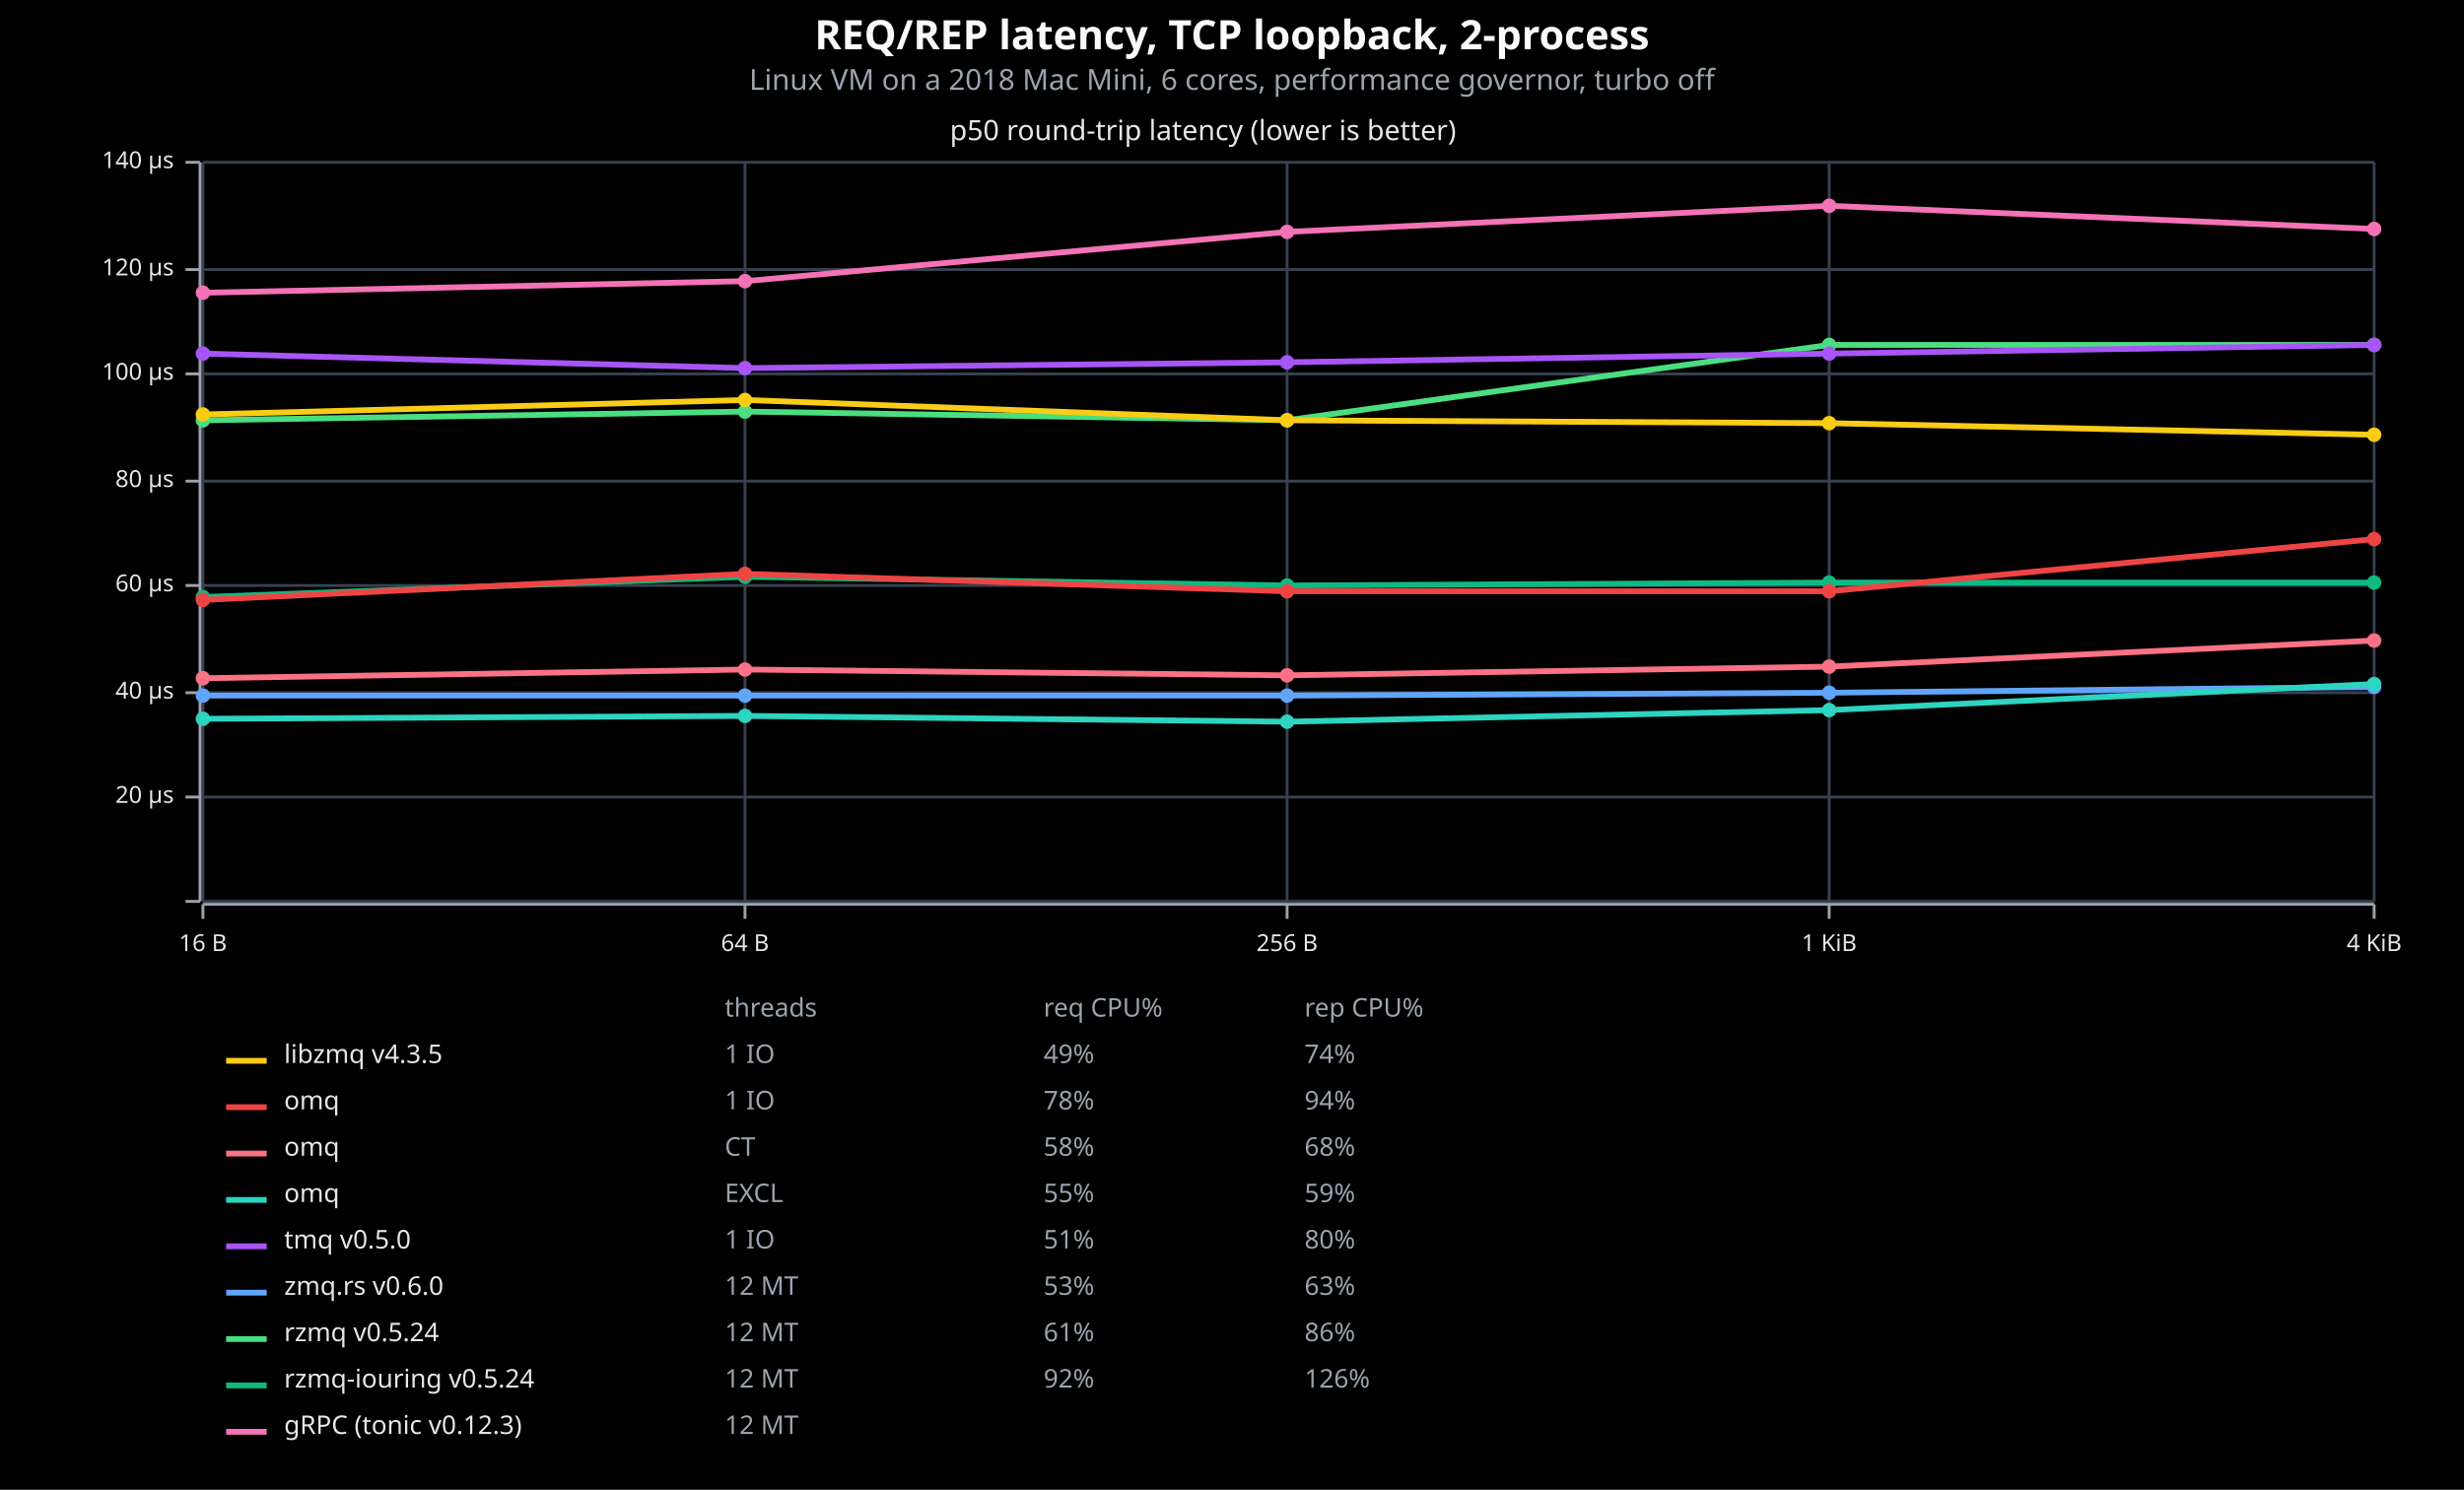
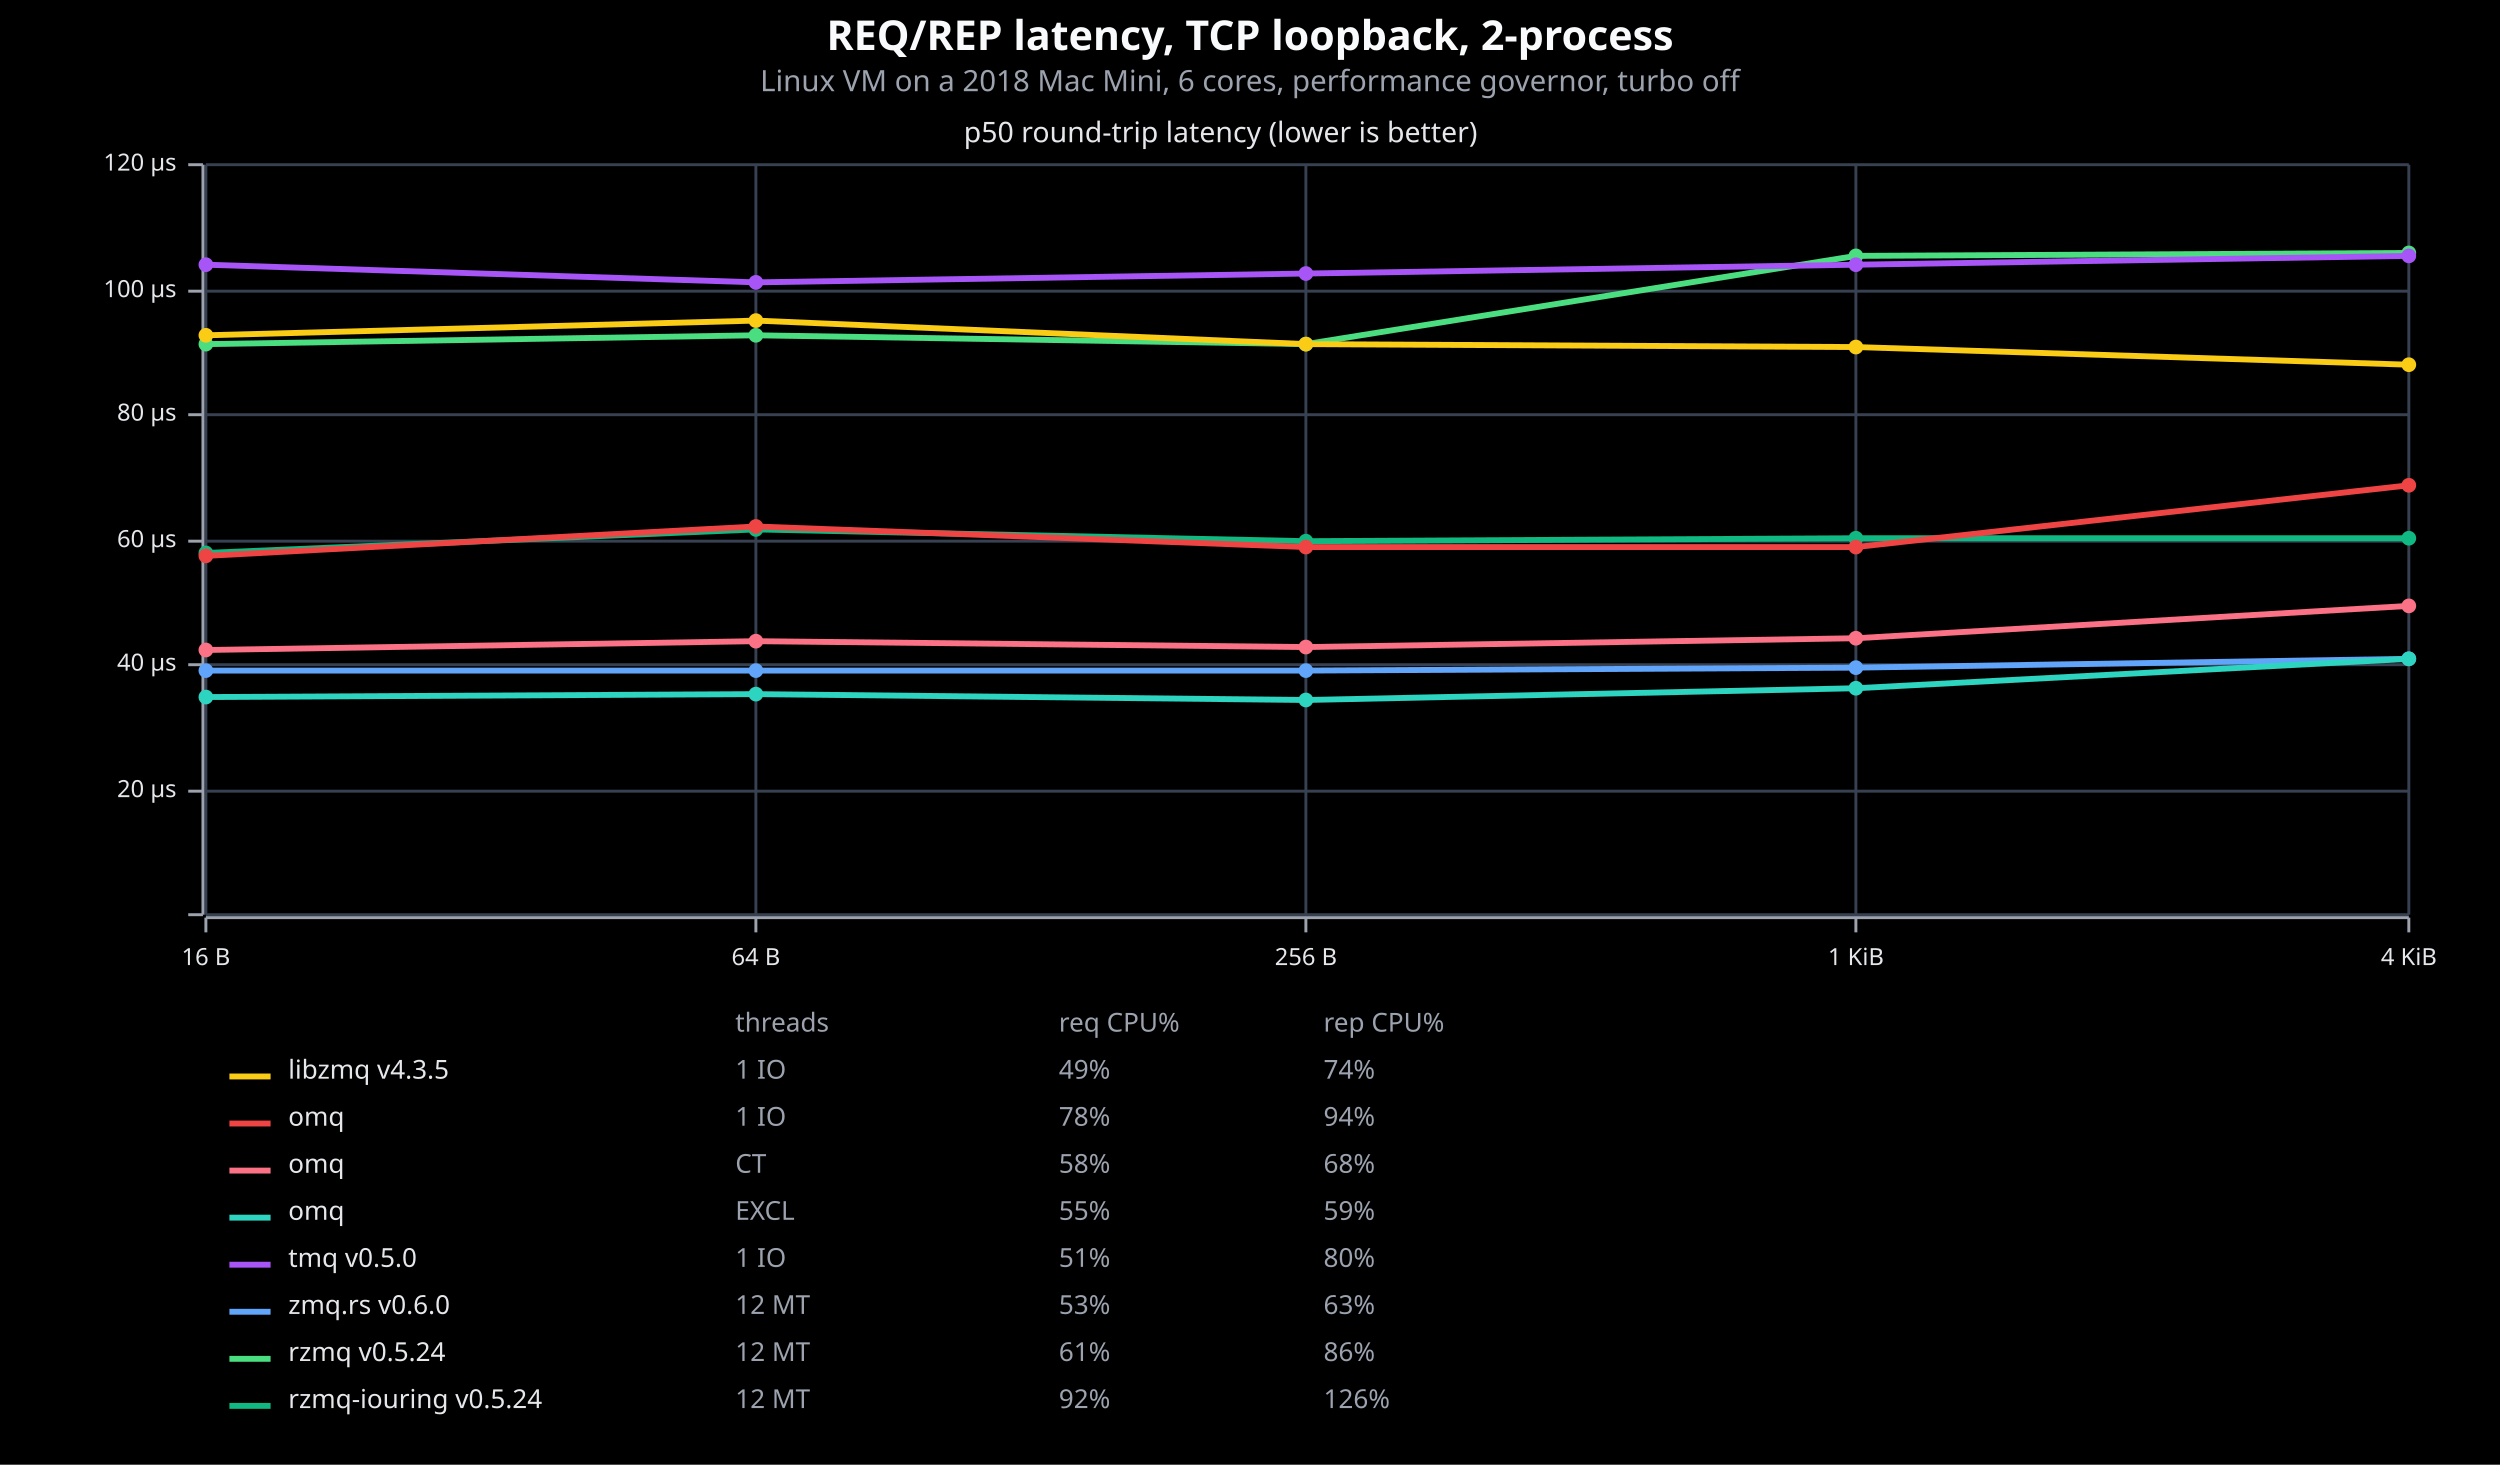
- <svg xmlns="http://www.w3.org/2000/svg" viewBox="0 0 850 514" font-family="system-ui, -apple-system, sans-serif">
-   <rect x="0" y="0" width="850" height="514" opacity="1" fill="#000000" stroke="none" />
+ <svg xmlns="http://www.w3.org/2000/svg" viewBox="0 0 850 498" font-family="system-ui, -apple-system, sans-serif">
+   <rect x="0" y="0" width="850" height="498" opacity="1" fill="#000000" stroke="none" />
  <text x="425" y="17" text-anchor="middle" font-family="sans-serif" font-size="14" font-weight="bold" fill="#F9FAFB">REQ/REP latency, TCP loopback, 2-process</text>
  <text x="425" y="31" text-anchor="middle" font-family="sans-serif" font-size="10" fill="#9CA3AF">Linux VM on a 2018 Mac Mini, 6 cores, performance governor, turbo off</text>
  <text x="415" y="41" dy="0.76em" text-anchor="middle" font-family="sans-serif" font-size="9.677" opacity="1" fill="#E5E7EB">
p50 round-trip latency (lower is better)
</text>
  <line opacity="1" stroke="#374151" stroke-width="1" x1="70" y1="311" x2="70" y2="56" />
  <line opacity="1" stroke="#374151" stroke-width="1" x1="257" y1="311" x2="257" y2="56" />
  <line opacity="1" stroke="#374151" stroke-width="1" x1="444" y1="311" x2="444" y2="56" />
  <line opacity="1" stroke="#374151" stroke-width="1" x1="631" y1="311" x2="631" y2="56" />
  <line opacity="1" stroke="#374151" stroke-width="1" x1="819" y1="311" x2="819" y2="56" />
  <line opacity="1" stroke="#374151" stroke-width="1" x1="70" y1="311" x2="819" y2="311" />
-   <line opacity="1" stroke="#374151" stroke-width="1" x1="70" y1="275" x2="819" y2="275" />
-   <line opacity="1" stroke="#374151" stroke-width="1" x1="70" y1="239" x2="819" y2="239" />
-   <line opacity="1" stroke="#374151" stroke-width="1" x1="70" y1="202" x2="819" y2="202" />
-   <line opacity="1" stroke="#374151" stroke-width="1" x1="70" y1="166" x2="819" y2="166" />
-   <line opacity="1" stroke="#374151" stroke-width="1" x1="70" y1="129" x2="819" y2="129" />
-   <line opacity="1" stroke="#374151" stroke-width="1" x1="70" y1="93" x2="819" y2="93" />
+   <line opacity="1" stroke="#374151" stroke-width="1" x1="70" y1="269" x2="819" y2="269" />
+   <line opacity="1" stroke="#374151" stroke-width="1" x1="70" y1="226" x2="819" y2="226" />
+   <line opacity="1" stroke="#374151" stroke-width="1" x1="70" y1="184" x2="819" y2="184" />
+   <line opacity="1" stroke="#374151" stroke-width="1" x1="70" y1="141" x2="819" y2="141" />
+   <line opacity="1" stroke="#374151" stroke-width="1" x1="70" y1="99" x2="819" y2="99" />
  <line opacity="1" stroke="#374151" stroke-width="1" x1="70" y1="56" x2="819" y2="56" />
  <polyline fill="none" opacity="1" stroke="#9CA3AF" stroke-width="1" points="69,56 69,311 " />
  <text x="60" y="311" dy="0.5ex" text-anchor="end" font-family="sans-serif" font-size="8.065" opacity="1" fill="#E5E7EB">

</text>
  <polyline fill="none" opacity="1" stroke="#9CA3AF" stroke-width="1" points="64,311 69,311 " />
-   <text x="60" y="275" dy="0.5ex" text-anchor="end" font-family="sans-serif" font-size="8.065" opacity="1" fill="#E5E7EB">
+   <text x="60" y="269" dy="0.5ex" text-anchor="end" font-family="sans-serif" font-size="8.065" opacity="1" fill="#E5E7EB">
20 μs
</text>
-   <polyline fill="none" opacity="1" stroke="#9CA3AF" stroke-width="1" points="64,275 69,275 " />
-   <text x="60" y="239" dy="0.5ex" text-anchor="end" font-family="sans-serif" font-size="8.065" opacity="1" fill="#E5E7EB">
+   <polyline fill="none" opacity="1" stroke="#9CA3AF" stroke-width="1" points="64,269 69,269 " />
+   <text x="60" y="226" dy="0.5ex" text-anchor="end" font-family="sans-serif" font-size="8.065" opacity="1" fill="#E5E7EB">
40 μs
</text>
-   <polyline fill="none" opacity="1" stroke="#9CA3AF" stroke-width="1" points="64,239 69,239 " />
-   <text x="60" y="202" dy="0.5ex" text-anchor="end" font-family="sans-serif" font-size="8.065" opacity="1" fill="#E5E7EB">
+   <polyline fill="none" opacity="1" stroke="#9CA3AF" stroke-width="1" points="64,226 69,226 " />
+   <text x="60" y="184" dy="0.5ex" text-anchor="end" font-family="sans-serif" font-size="8.065" opacity="1" fill="#E5E7EB">
60 μs
</text>
-   <polyline fill="none" opacity="1" stroke="#9CA3AF" stroke-width="1" points="64,202 69,202 " />
-   <text x="60" y="166" dy="0.5ex" text-anchor="end" font-family="sans-serif" font-size="8.065" opacity="1" fill="#E5E7EB">
+   <polyline fill="none" opacity="1" stroke="#9CA3AF" stroke-width="1" points="64,184 69,184 " />
+   <text x="60" y="141" dy="0.5ex" text-anchor="end" font-family="sans-serif" font-size="8.065" opacity="1" fill="#E5E7EB">
80 μs
</text>
-   <polyline fill="none" opacity="1" stroke="#9CA3AF" stroke-width="1" points="64,166 69,166 " />
-   <text x="60" y="129" dy="0.5ex" text-anchor="end" font-family="sans-serif" font-size="8.065" opacity="1" fill="#E5E7EB">
+   <polyline fill="none" opacity="1" stroke="#9CA3AF" stroke-width="1" points="64,141 69,141 " />
+   <text x="60" y="99" dy="0.5ex" text-anchor="end" font-family="sans-serif" font-size="8.065" opacity="1" fill="#E5E7EB">
100 μs
</text>
-   <polyline fill="none" opacity="1" stroke="#9CA3AF" stroke-width="1" points="64,129 69,129 " />
-   <text x="60" y="93" dy="0.5ex" text-anchor="end" font-family="sans-serif" font-size="8.065" opacity="1" fill="#E5E7EB">
+   <polyline fill="none" opacity="1" stroke="#9CA3AF" stroke-width="1" points="64,99 69,99 " />
+   <text x="60" y="56" dy="0.5ex" text-anchor="end" font-family="sans-serif" font-size="8.065" opacity="1" fill="#E5E7EB">
120 μs
- </text>
-   <polyline fill="none" opacity="1" stroke="#9CA3AF" stroke-width="1" points="64,93 69,93 " />
-   <text x="60" y="56" dy="0.5ex" text-anchor="end" font-family="sans-serif" font-size="8.065" opacity="1" fill="#E5E7EB">
- 140 μs
</text>
  <polyline fill="none" opacity="1" stroke="#9CA3AF" stroke-width="1" points="64,56 69,56 " />
  <polyline fill="none" opacity="1" stroke="#9CA3AF" stroke-width="1" points="70,312 819,312 " />
  <text x="70" y="322" dy="0.76em" text-anchor="middle" font-family="sans-serif" font-size="8.065" opacity="1" fill="#E5E7EB">
16 B
</text>
  <polyline fill="none" opacity="1" stroke="#9CA3AF" stroke-width="1" points="70,312 70,317 " />
  <text x="257" y="322" dy="0.76em" text-anchor="middle" font-family="sans-serif" font-size="8.065" opacity="1" fill="#E5E7EB">
64 B
</text>
  <polyline fill="none" opacity="1" stroke="#9CA3AF" stroke-width="1" points="257,312 257,317 " />
  <text x="444" y="322" dy="0.76em" text-anchor="middle" font-family="sans-serif" font-size="8.065" opacity="1" fill="#E5E7EB">
256 B
</text>
  <polyline fill="none" opacity="1" stroke="#9CA3AF" stroke-width="1" points="444,312 444,317 " />
  <text x="631" y="322" dy="0.76em" text-anchor="middle" font-family="sans-serif" font-size="8.065" opacity="1" fill="#E5E7EB">
1 KiB
</text>
  <polyline fill="none" opacity="1" stroke="#9CA3AF" stroke-width="1" points="631,312 631,317 " />
  <text x="819" y="322" dy="0.76em" text-anchor="middle" font-family="sans-serif" font-size="8.065" opacity="1" fill="#E5E7EB">
4 KiB
</text>
  <polyline fill="none" opacity="1" stroke="#9CA3AF" stroke-width="1" points="819,312 819,317 " />
-   <polyline fill="none" opacity="1" stroke="#F472B6" stroke-width="2" points="70,101 257,97 444,80 631,71 819,79 " />
-   <circle cx="70" cy="101" r="2.5" opacity="1" fill="#F472B6" stroke="none" stroke-width="1" />
-   <circle cx="257" cy="97" r="2.5" opacity="1" fill="#F472B6" stroke="none" stroke-width="1" />
-   <circle cx="444" cy="80" r="2.5" opacity="1" fill="#F472B6" stroke="none" stroke-width="1" />
-   <circle cx="631" cy="71" r="2.5" opacity="1" fill="#F472B6" stroke="none" stroke-width="1" />
-   <circle cx="819" cy="79" r="2.5" opacity="1" fill="#F472B6" stroke="none" stroke-width="1" />
-   <polyline fill="none" opacity="1" stroke="#10B981" stroke-width="2" points="70,206 257,199 444,202 631,201 819,201 " />
-   <circle cx="70" cy="206" r="2.5" opacity="1" fill="#10B981" stroke="none" stroke-width="1" />
-   <circle cx="257" cy="199" r="2.5" opacity="1" fill="#10B981" stroke="none" stroke-width="1" />
-   <circle cx="444" cy="202" r="2.5" opacity="1" fill="#10B981" stroke="none" stroke-width="1" />
-   <circle cx="631" cy="201" r="2.5" opacity="1" fill="#10B981" stroke="none" stroke-width="1" />
-   <circle cx="819" cy="201" r="2.5" opacity="1" fill="#10B981" stroke="none" stroke-width="1" />
-   <polyline fill="none" opacity="1" stroke="#4ADE80" stroke-width="2" points="70,145 257,142 444,145 631,119 819,119 " />
-   <circle cx="70" cy="145" r="2.5" opacity="1" fill="#4ADE80" stroke="none" stroke-width="1" />
-   <circle cx="257" cy="142" r="2.5" opacity="1" fill="#4ADE80" stroke="none" stroke-width="1" />
-   <circle cx="444" cy="145" r="2.5" opacity="1" fill="#4ADE80" stroke="none" stroke-width="1" />
-   <circle cx="631" cy="119" r="2.5" opacity="1" fill="#4ADE80" stroke="none" stroke-width="1" />
-   <circle cx="819" cy="119" r="2.5" opacity="1" fill="#4ADE80" stroke="none" stroke-width="1" />
-   <polyline fill="none" opacity="1" stroke="#60A5FA" stroke-width="2" points="70,240 257,240 444,240 631,239 819,237 " />
-   <circle cx="70" cy="240" r="2.5" opacity="1" fill="#60A5FA" stroke="none" stroke-width="1" />
-   <circle cx="257" cy="240" r="2.5" opacity="1" fill="#60A5FA" stroke="none" stroke-width="1" />
-   <circle cx="444" cy="240" r="2.5" opacity="1" fill="#60A5FA" stroke="none" stroke-width="1" />
-   <circle cx="631" cy="239" r="2.5" opacity="1" fill="#60A5FA" stroke="none" stroke-width="1" />
-   <circle cx="819" cy="237" r="2.5" opacity="1" fill="#60A5FA" stroke="none" stroke-width="1" />
-   <polyline fill="none" opacity="1" stroke="#A855F7" stroke-width="2" points="70,122 257,127 444,125 631,122 819,119 " />
-   <circle cx="70" cy="122" r="2.5" opacity="1" fill="#A855F7" stroke="none" stroke-width="1" />
-   <circle cx="257" cy="127" r="2.5" opacity="1" fill="#A855F7" stroke="none" stroke-width="1" />
-   <circle cx="444" cy="125" r="2.5" opacity="1" fill="#A855F7" stroke="none" stroke-width="1" />
-   <circle cx="631" cy="122" r="2.5" opacity="1" fill="#A855F7" stroke="none" stroke-width="1" />
-   <circle cx="819" cy="119" r="2.5" opacity="1" fill="#A855F7" stroke="none" stroke-width="1" />
-   <polyline fill="none" opacity="1" stroke="#2DD4BF" stroke-width="2" points="70,248 257,247 444,249 631,245 819,236 " />
-   <circle cx="70" cy="248" r="2.5" opacity="1" fill="#2DD4BF" stroke="none" stroke-width="1" />
-   <circle cx="257" cy="247" r="2.5" opacity="1" fill="#2DD4BF" stroke="none" stroke-width="1" />
-   <circle cx="444" cy="249" r="2.5" opacity="1" fill="#2DD4BF" stroke="none" stroke-width="1" />
-   <circle cx="631" cy="245" r="2.5" opacity="1" fill="#2DD4BF" stroke="none" stroke-width="1" />
-   <circle cx="819" cy="236" r="2.5" opacity="1" fill="#2DD4BF" stroke="none" stroke-width="1" />
-   <polyline fill="none" opacity="1" stroke="#FB7185" stroke-width="2" points="70,234 257,231 444,233 631,230 819,221 " />
-   <circle cx="70" cy="234" r="2.5" opacity="1" fill="#FB7185" stroke="none" stroke-width="1" />
-   <circle cx="257" cy="231" r="2.5" opacity="1" fill="#FB7185" stroke="none" stroke-width="1" />
-   <circle cx="444" cy="233" r="2.5" opacity="1" fill="#FB7185" stroke="none" stroke-width="1" />
-   <circle cx="631" cy="230" r="2.5" opacity="1" fill="#FB7185" stroke="none" stroke-width="1" />
-   <circle cx="819" cy="221" r="2.5" opacity="1" fill="#FB7185" stroke="none" stroke-width="1" />
-   <polyline fill="none" opacity="1" stroke="#EF4444" stroke-width="2" points="70,207 257,198 444,204 631,204 819,186 " />
-   <circle cx="70" cy="207" r="2.5" opacity="1" fill="#EF4444" stroke="none" stroke-width="1" />
-   <circle cx="257" cy="198" r="2.5" opacity="1" fill="#EF4444" stroke="none" stroke-width="1" />
-   <circle cx="444" cy="204" r="2.5" opacity="1" fill="#EF4444" stroke="none" stroke-width="1" />
-   <circle cx="631" cy="204" r="2.5" opacity="1" fill="#EF4444" stroke="none" stroke-width="1" />
-   <circle cx="819" cy="186" r="2.5" opacity="1" fill="#EF4444" stroke="none" stroke-width="1" />
-   <polyline fill="none" opacity="1" stroke="#FACC15" stroke-width="2" points="70,143 257,138 444,145 631,146 819,150 " />
-   <circle cx="70" cy="143" r="2.5" opacity="1" fill="#FACC15" stroke="none" stroke-width="1" />
-   <circle cx="257" cy="138" r="2.5" opacity="1" fill="#FACC15" stroke="none" stroke-width="1" />
-   <circle cx="444" cy="145" r="2.5" opacity="1" fill="#FACC15" stroke="none" stroke-width="1" />
-   <circle cx="631" cy="146" r="2.5" opacity="1" fill="#FACC15" stroke="none" stroke-width="1" />
-   <circle cx="819" cy="150" r="2.5" opacity="1" fill="#FACC15" stroke="none" stroke-width="1" />
+   <polyline fill="none" opacity="1" stroke="#10B981" stroke-width="2" points="70,188 257,180 444,184 631,183 819,183 " />
+   <circle cx="70" cy="188" r="2.5" opacity="1" fill="#10B981" stroke="none" stroke-width="1" />
+   <circle cx="257" cy="180" r="2.5" opacity="1" fill="#10B981" stroke="none" stroke-width="1" />
+   <circle cx="444" cy="184" r="2.5" opacity="1" fill="#10B981" stroke="none" stroke-width="1" />
+   <circle cx="631" cy="183" r="2.5" opacity="1" fill="#10B981" stroke="none" stroke-width="1" />
+   <circle cx="819" cy="183" r="2.5" opacity="1" fill="#10B981" stroke="none" stroke-width="1" />
+   <polyline fill="none" opacity="1" stroke="#4ADE80" stroke-width="2" points="70,117 257,114 444,117 631,87 819,86 " />
+   <circle cx="70" cy="117" r="2.5" opacity="1" fill="#4ADE80" stroke="none" stroke-width="1" />
+   <circle cx="257" cy="114" r="2.5" opacity="1" fill="#4ADE80" stroke="none" stroke-width="1" />
+   <circle cx="444" cy="117" r="2.5" opacity="1" fill="#4ADE80" stroke="none" stroke-width="1" />
+   <circle cx="631" cy="87" r="2.5" opacity="1" fill="#4ADE80" stroke="none" stroke-width="1" />
+   <circle cx="819" cy="86" r="2.5" opacity="1" fill="#4ADE80" stroke="none" stroke-width="1" />
+   <polyline fill="none" opacity="1" stroke="#60A5FA" stroke-width="2" points="70,228 257,228 444,228 631,227 819,224 " />
+   <circle cx="70" cy="228" r="2.5" opacity="1" fill="#60A5FA" stroke="none" stroke-width="1" />
+   <circle cx="257" cy="228" r="2.5" opacity="1" fill="#60A5FA" stroke="none" stroke-width="1" />
+   <circle cx="444" cy="228" r="2.5" opacity="1" fill="#60A5FA" stroke="none" stroke-width="1" />
+   <circle cx="631" cy="227" r="2.5" opacity="1" fill="#60A5FA" stroke="none" stroke-width="1" />
+   <circle cx="819" cy="224" r="2.5" opacity="1" fill="#60A5FA" stroke="none" stroke-width="1" />
+   <polyline fill="none" opacity="1" stroke="#A855F7" stroke-width="2" points="70,90 257,96 444,93 631,90 819,87 " />
+   <circle cx="70" cy="90" r="2.5" opacity="1" fill="#A855F7" stroke="none" stroke-width="1" />
+   <circle cx="257" cy="96" r="2.5" opacity="1" fill="#A855F7" stroke="none" stroke-width="1" />
+   <circle cx="444" cy="93" r="2.5" opacity="1" fill="#A855F7" stroke="none" stroke-width="1" />
+   <circle cx="631" cy="90" r="2.5" opacity="1" fill="#A855F7" stroke="none" stroke-width="1" />
+   <circle cx="819" cy="87" r="2.5" opacity="1" fill="#A855F7" stroke="none" stroke-width="1" />
+   <polyline fill="none" opacity="1" stroke="#2DD4BF" stroke-width="2" points="70,237 257,236 444,238 631,234 819,224 " />
+   <circle cx="70" cy="237" r="2.5" opacity="1" fill="#2DD4BF" stroke="none" stroke-width="1" />
+   <circle cx="257" cy="236" r="2.5" opacity="1" fill="#2DD4BF" stroke="none" stroke-width="1" />
+   <circle cx="444" cy="238" r="2.5" opacity="1" fill="#2DD4BF" stroke="none" stroke-width="1" />
+   <circle cx="631" cy="234" r="2.5" opacity="1" fill="#2DD4BF" stroke="none" stroke-width="1" />
+   <circle cx="819" cy="224" r="2.5" opacity="1" fill="#2DD4BF" stroke="none" stroke-width="1" />
+   <polyline fill="none" opacity="1" stroke="#FB7185" stroke-width="2" points="70,221 257,218 444,220 631,217 819,206 " />
+   <circle cx="70" cy="221" r="2.5" opacity="1" fill="#FB7185" stroke="none" stroke-width="1" />
+   <circle cx="257" cy="218" r="2.5" opacity="1" fill="#FB7185" stroke="none" stroke-width="1" />
+   <circle cx="444" cy="220" r="2.5" opacity="1" fill="#FB7185" stroke="none" stroke-width="1" />
+   <circle cx="631" cy="217" r="2.5" opacity="1" fill="#FB7185" stroke="none" stroke-width="1" />
+   <circle cx="819" cy="206" r="2.5" opacity="1" fill="#FB7185" stroke="none" stroke-width="1" />
+   <polyline fill="none" opacity="1" stroke="#EF4444" stroke-width="2" points="70,189 257,179 444,186 631,186 819,165 " />
+   <circle cx="70" cy="189" r="2.5" opacity="1" fill="#EF4444" stroke="none" stroke-width="1" />
+   <circle cx="257" cy="179" r="2.5" opacity="1" fill="#EF4444" stroke="none" stroke-width="1" />
+   <circle cx="444" cy="186" r="2.5" opacity="1" fill="#EF4444" stroke="none" stroke-width="1" />
+   <circle cx="631" cy="186" r="2.5" opacity="1" fill="#EF4444" stroke="none" stroke-width="1" />
+   <circle cx="819" cy="165" r="2.5" opacity="1" fill="#EF4444" stroke="none" stroke-width="1" />
+   <polyline fill="none" opacity="1" stroke="#FACC15" stroke-width="2" points="70,114 257,109 444,117 631,118 819,124 " />
+   <circle cx="70" cy="114" r="2.5" opacity="1" fill="#FACC15" stroke="none" stroke-width="1" />
+   <circle cx="257" cy="109" r="2.5" opacity="1" fill="#FACC15" stroke="none" stroke-width="1" />
+   <circle cx="444" cy="117" r="2.5" opacity="1" fill="#FACC15" stroke="none" stroke-width="1" />
+   <circle cx="631" cy="118" r="2.5" opacity="1" fill="#FACC15" stroke="none" stroke-width="1" />
+   <circle cx="819" cy="124" r="2.5" opacity="1" fill="#FACC15" stroke="none" stroke-width="1" />
  <text x="250" y="344" dy="0.76em" text-anchor="start" font-family="sans-serif" font-size="8.871" opacity="1" fill="#9CA3AF">
threads
</text>
  <text x="360" y="344" dy="0.76em" text-anchor="start" font-family="sans-serif" font-size="8.871" opacity="1" fill="#9CA3AF">
req CPU%
</text>
  <text x="450" y="344" dy="0.76em" text-anchor="start" font-family="sans-serif" font-size="8.871" opacity="1" fill="#9CA3AF">
rep CPU%
</text>
  <polyline fill="none" opacity="1" stroke="#FACC15" stroke-width="2" points="78,366 92,366 " />
  <text x="98" y="360" dy="0.76em" text-anchor="start" font-family="sans-serif" font-size="8.871" opacity="1" fill="#E5E7EB">
libzmq v4.3.5
</text>
  <text x="250" y="360" dy="0.76em" text-anchor="start" font-family="sans-serif" font-size="8.871" opacity="1" fill="#9CA3AF">
1 IO
</text>
  <text x="360" y="360" dy="0.76em" text-anchor="start" font-family="sans-serif" font-size="8.871" opacity="1" fill="#9CA3AF">
49%
</text>
  <text x="450" y="360" dy="0.76em" text-anchor="start" font-family="sans-serif" font-size="8.871" opacity="1" fill="#9CA3AF">
74%
</text>
  <polyline fill="none" opacity="1" stroke="#EF4444" stroke-width="2" points="78,382 92,382 " />
  <text x="98" y="376" dy="0.76em" text-anchor="start" font-family="sans-serif" font-size="8.871" opacity="1" fill="#E5E7EB">
omq
</text>
  <text x="250" y="376" dy="0.76em" text-anchor="start" font-family="sans-serif" font-size="8.871" opacity="1" fill="#9CA3AF">
1 IO
</text>
  <text x="360" y="376" dy="0.76em" text-anchor="start" font-family="sans-serif" font-size="8.871" opacity="1" fill="#9CA3AF">
78%
</text>
  <text x="450" y="376" dy="0.76em" text-anchor="start" font-family="sans-serif" font-size="8.871" opacity="1" fill="#9CA3AF">
94%
</text>
  <polyline fill="none" opacity="1" stroke="#FB7185" stroke-width="2" points="78,398 92,398 " />
  <text x="98" y="392" dy="0.76em" text-anchor="start" font-family="sans-serif" font-size="8.871" opacity="1" fill="#E5E7EB">
omq
</text>
  <text x="250" y="392" dy="0.76em" text-anchor="start" font-family="sans-serif" font-size="8.871" opacity="1" fill="#9CA3AF">
CT
</text>
  <text x="360" y="392" dy="0.76em" text-anchor="start" font-family="sans-serif" font-size="8.871" opacity="1" fill="#9CA3AF">
58%
</text>
  <text x="450" y="392" dy="0.76em" text-anchor="start" font-family="sans-serif" font-size="8.871" opacity="1" fill="#9CA3AF">
68%
</text>
  <polyline fill="none" opacity="1" stroke="#2DD4BF" stroke-width="2" points="78,414 92,414 " />
  <text x="98" y="408" dy="0.76em" text-anchor="start" font-family="sans-serif" font-size="8.871" opacity="1" fill="#E5E7EB">
omq
</text>
  <text x="250" y="408" dy="0.76em" text-anchor="start" font-family="sans-serif" font-size="8.871" opacity="1" fill="#9CA3AF">
EXCL
</text>
  <text x="360" y="408" dy="0.76em" text-anchor="start" font-family="sans-serif" font-size="8.871" opacity="1" fill="#9CA3AF">
55%
</text>
  <text x="450" y="408" dy="0.76em" text-anchor="start" font-family="sans-serif" font-size="8.871" opacity="1" fill="#9CA3AF">
59%
</text>
  <polyline fill="none" opacity="1" stroke="#A855F7" stroke-width="2" points="78,430 92,430 " />
  <text x="98" y="424" dy="0.76em" text-anchor="start" font-family="sans-serif" font-size="8.871" opacity="1" fill="#E5E7EB">
tmq v0.5.0
</text>
  <text x="250" y="424" dy="0.76em" text-anchor="start" font-family="sans-serif" font-size="8.871" opacity="1" fill="#9CA3AF">
1 IO
</text>
  <text x="360" y="424" dy="0.76em" text-anchor="start" font-family="sans-serif" font-size="8.871" opacity="1" fill="#9CA3AF">
51%
</text>
  <text x="450" y="424" dy="0.76em" text-anchor="start" font-family="sans-serif" font-size="8.871" opacity="1" fill="#9CA3AF">
80%
</text>
  <polyline fill="none" opacity="1" stroke="#60A5FA" stroke-width="2" points="78,446 92,446 " />
  <text x="98" y="440" dy="0.76em" text-anchor="start" font-family="sans-serif" font-size="8.871" opacity="1" fill="#E5E7EB">
zmq.rs v0.6.0
</text>
  <text x="250" y="440" dy="0.76em" text-anchor="start" font-family="sans-serif" font-size="8.871" opacity="1" fill="#9CA3AF">
12 MT
</text>
  <text x="360" y="440" dy="0.76em" text-anchor="start" font-family="sans-serif" font-size="8.871" opacity="1" fill="#9CA3AF">
53%
</text>
  <text x="450" y="440" dy="0.76em" text-anchor="start" font-family="sans-serif" font-size="8.871" opacity="1" fill="#9CA3AF">
63%
</text>
  <polyline fill="none" opacity="1" stroke="#4ADE80" stroke-width="2" points="78,462 92,462 " />
  <text x="98" y="456" dy="0.76em" text-anchor="start" font-family="sans-serif" font-size="8.871" opacity="1" fill="#E5E7EB">
rzmq v0.5.24
</text>
  <text x="250" y="456" dy="0.76em" text-anchor="start" font-family="sans-serif" font-size="8.871" opacity="1" fill="#9CA3AF">
12 MT
</text>
  <text x="360" y="456" dy="0.76em" text-anchor="start" font-family="sans-serif" font-size="8.871" opacity="1" fill="#9CA3AF">
61%
</text>
  <text x="450" y="456" dy="0.76em" text-anchor="start" font-family="sans-serif" font-size="8.871" opacity="1" fill="#9CA3AF">
86%
</text>
  <polyline fill="none" opacity="1" stroke="#10B981" stroke-width="2" points="78,478 92,478 " />
  <text x="98" y="472" dy="0.76em" text-anchor="start" font-family="sans-serif" font-size="8.871" opacity="1" fill="#E5E7EB">
rzmq-iouring v0.5.24
</text>
  <text x="250" y="472" dy="0.76em" text-anchor="start" font-family="sans-serif" font-size="8.871" opacity="1" fill="#9CA3AF">
12 MT
</text>
  <text x="360" y="472" dy="0.76em" text-anchor="start" font-family="sans-serif" font-size="8.871" opacity="1" fill="#9CA3AF">
92%
</text>
  <text x="450" y="472" dy="0.76em" text-anchor="start" font-family="sans-serif" font-size="8.871" opacity="1" fill="#9CA3AF">
126%
</text>
-   <polyline fill="none" opacity="1" stroke="#F472B6" stroke-width="2" points="78,494 92,494 " />
-   <text x="98" y="488" dy="0.76em" text-anchor="start" font-family="sans-serif" font-size="8.871" opacity="1" fill="#E5E7EB">
- gRPC (tonic v0.12.3)
- </text>
-   <text x="250" y="488" dy="0.76em" text-anchor="start" font-family="sans-serif" font-size="8.871" opacity="1" fill="#9CA3AF">
- 12 MT
- </text>
</svg>
